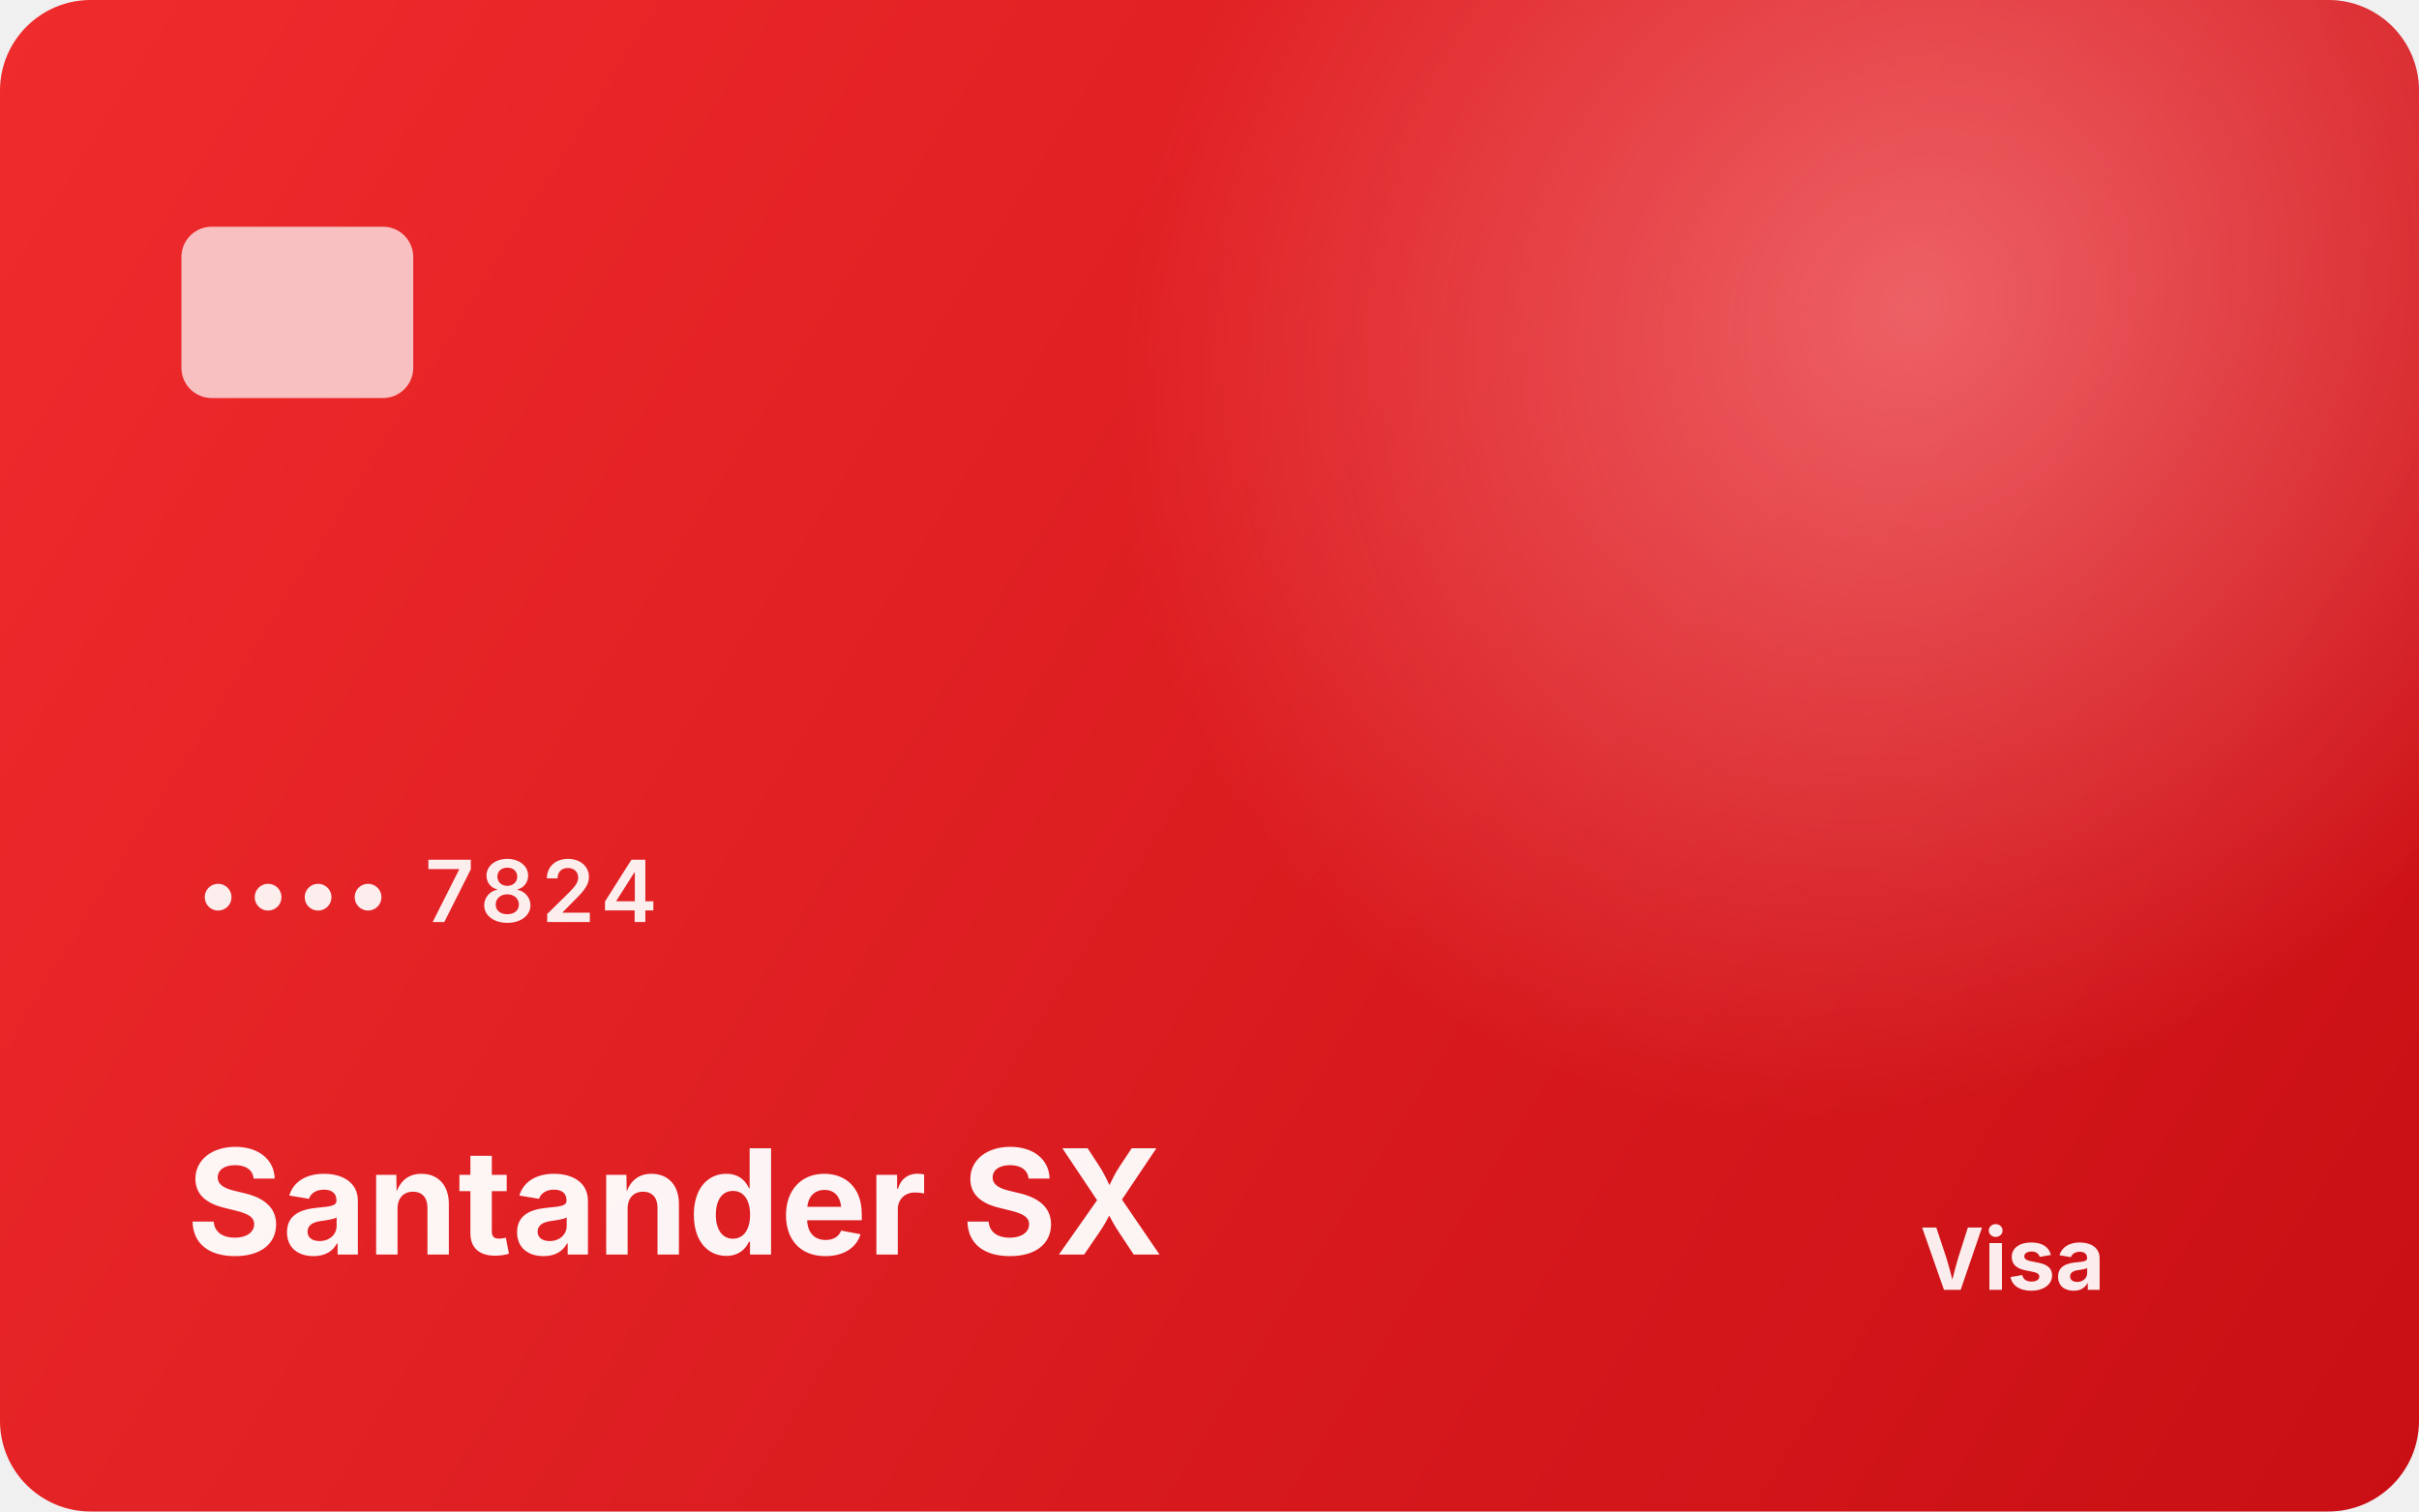
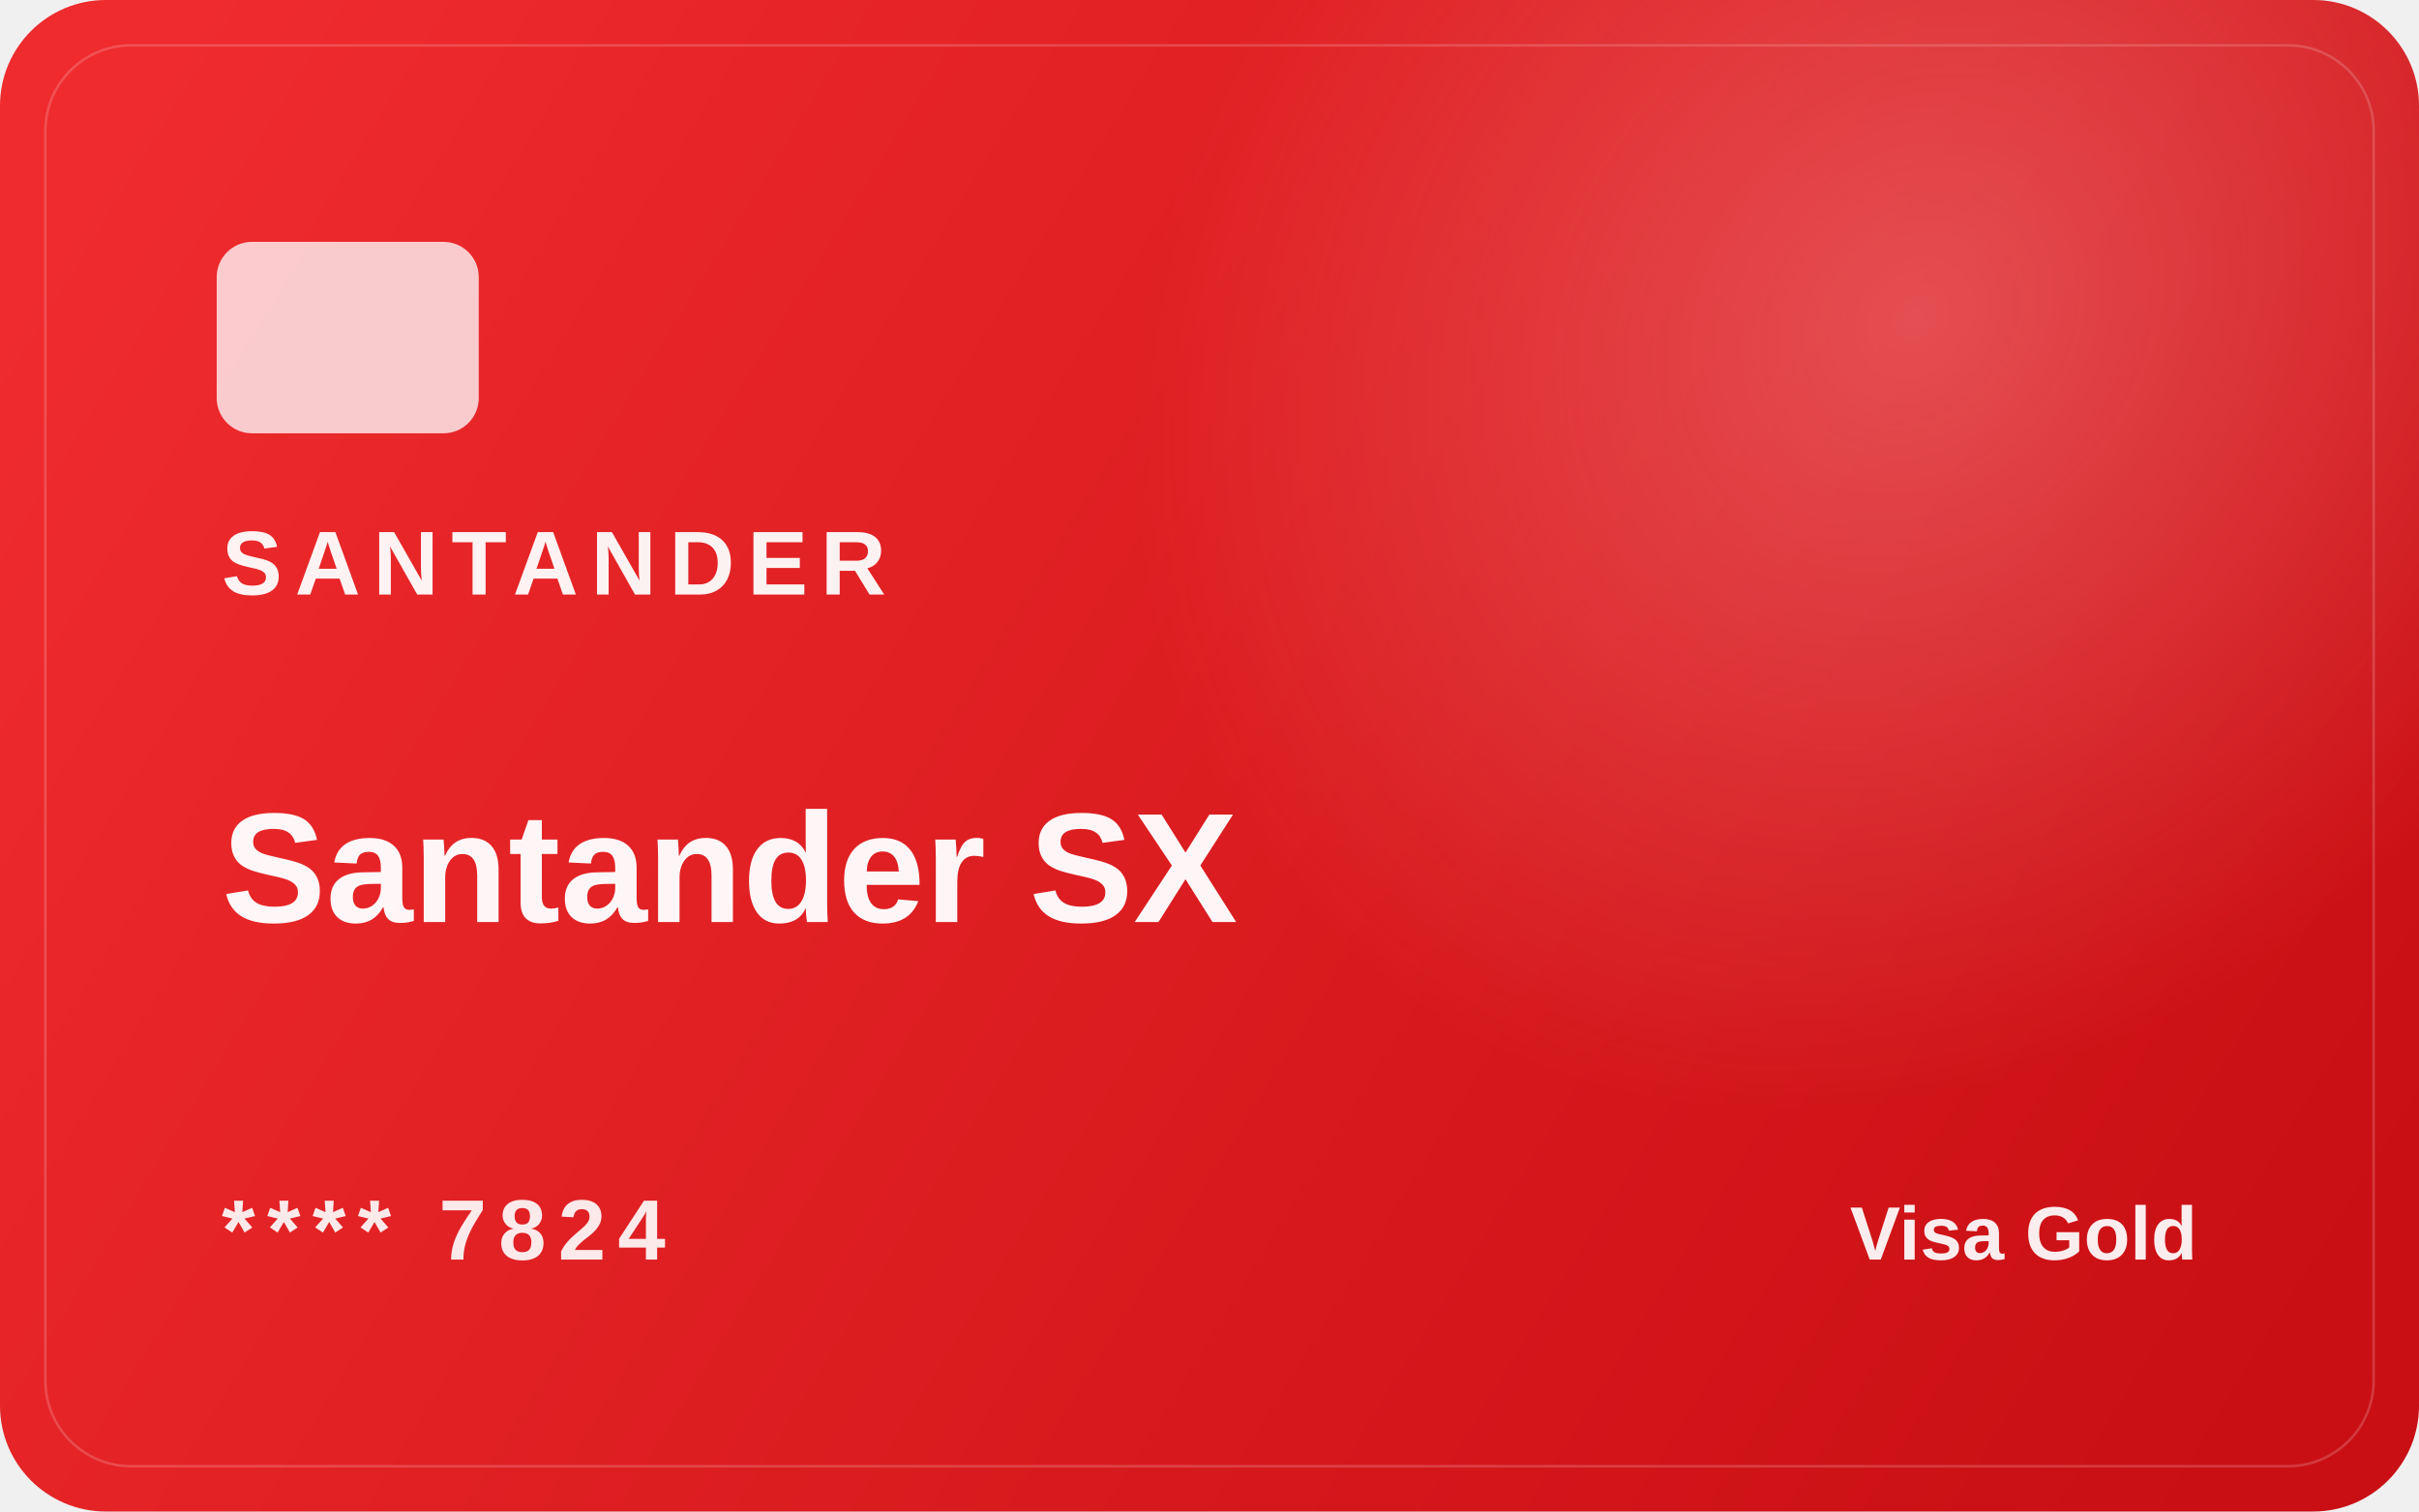
<svg xmlns="http://www.w3.org/2000/svg" width="960" height="600" viewBox="0 0 960 600" fill="none">
  <defs>
-     <linearGradient id="bg" x1="0" y1="0" x2="960" y2="600" gradientUnits="userSpaceOnUse">
+     <linearGradient id="santander-bg" x1="52" y1="36" x2="902" y2="560" gradientUnits="userSpaceOnUse">
      <stop stop-color="#EF2B2D" />
      <stop offset="1" stop-color="#C90F14" />
    </linearGradient>
-     <radialGradient id="glow" cx="0" cy="0" r="1" gradientUnits="userSpaceOnUse" gradientTransform="translate(760 120) rotate(131) scale(340 300)">
-       <stop stop-color="#FF9BA0" stop-opacity="0.55" />
-       <stop offset="1" stop-color="#FF9BA0" stop-opacity="0" />
+     <radialGradient id="santander-glow" cx="0" cy="0" r="1" gradientUnits="userSpaceOnUse" gradientTransform="translate(760 124) rotate(132) scale(340 286)">
+       <stop stop-color="#FFADB0" stop-opacity="0.36" />
+       <stop offset="1" stop-color="#FFADB0" stop-opacity="0" />
    </radialGradient>
  </defs>
-   <rect width="960" height="600" rx="36" fill="url(#bg)" />
-   <rect width="960" height="600" rx="36" fill="url(#glow)" />
-   <rect x="72" y="90" width="92" height="68" rx="12" fill="#FBD1D3" fill-opacity="0.9" />
-   <text x="78" y="366" fill="white" fill-opacity="0.92" font-family="Inter, Arial, sans-serif" font-size="34" font-weight="600" letter-spacing="0.08em">•••• 7824</text>
-   <text x="74" y="498" fill="white" fill-opacity="0.95" font-family="Inter, Arial, sans-serif" font-size="58" font-weight="700">Santander SX</text>
-   <text x="762" y="512" fill="white" fill-opacity="0.92" font-family="Inter, Arial, sans-serif" font-size="34" font-weight="700">Visa</text>
+   <rect width="960" height="600" rx="42" fill="url(#santander-bg)" />
+   <rect x="18" y="18" width="924" height="564" rx="34" stroke="rgba(255,255,255,0.18)" />
+   <rect width="960" height="600" rx="42" fill="url(#santander-glow)" />
+   <rect x="86" y="96" width="104" height="76" rx="14" fill="#FCD9DB" fill-opacity="0.92" />
+   <text x="88" y="236" fill="white" fill-opacity="0.94" font-family="Arial, sans-serif" font-size="36" font-weight="700" letter-spacing="0.14em">SANTANDER</text>
+   <text x="88" y="366" fill="white" fill-opacity="0.96" font-family="Arial, sans-serif" font-size="62" font-weight="700">Santander SX</text>
+   <text x="88" y="500" fill="white" fill-opacity="0.9" font-family="Arial, sans-serif" font-size="34" font-weight="600" letter-spacing="0.14em">**** 7824</text>
+   <text x="872" y="500" fill="white" fill-opacity="0.92" font-family="Arial, sans-serif" font-size="30" font-weight="700" text-anchor="end">Visa Gold</text>
</svg>
